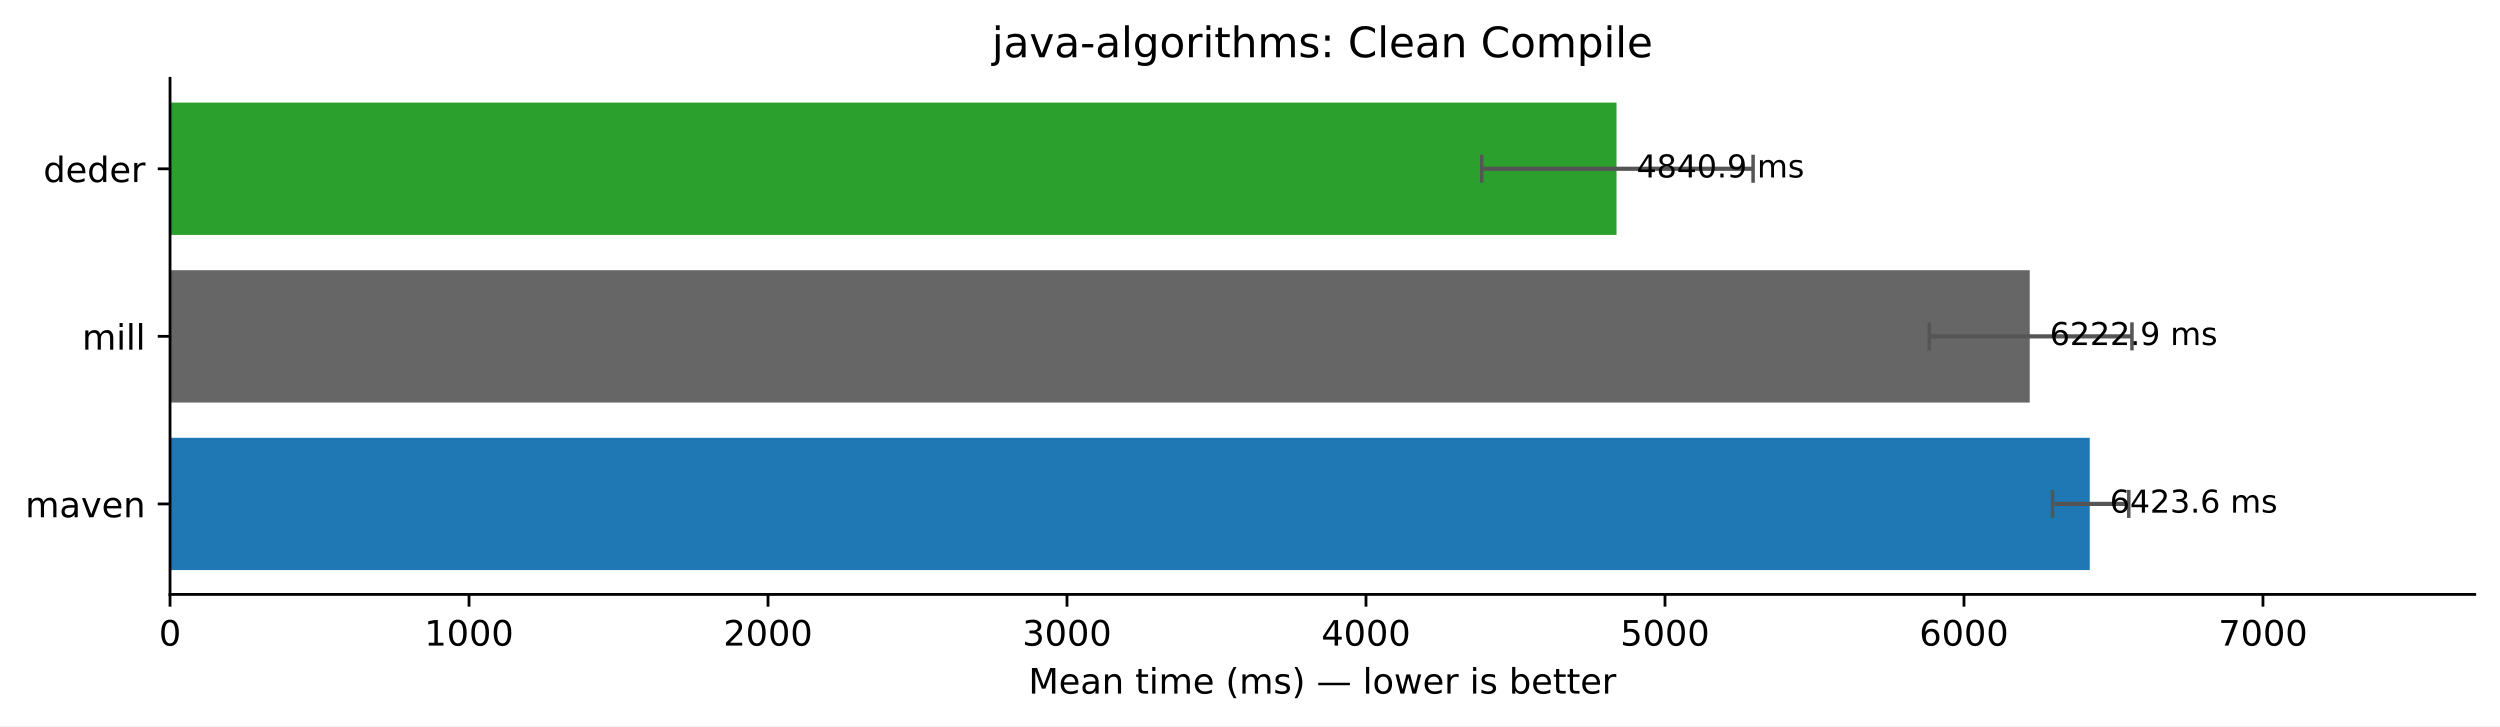
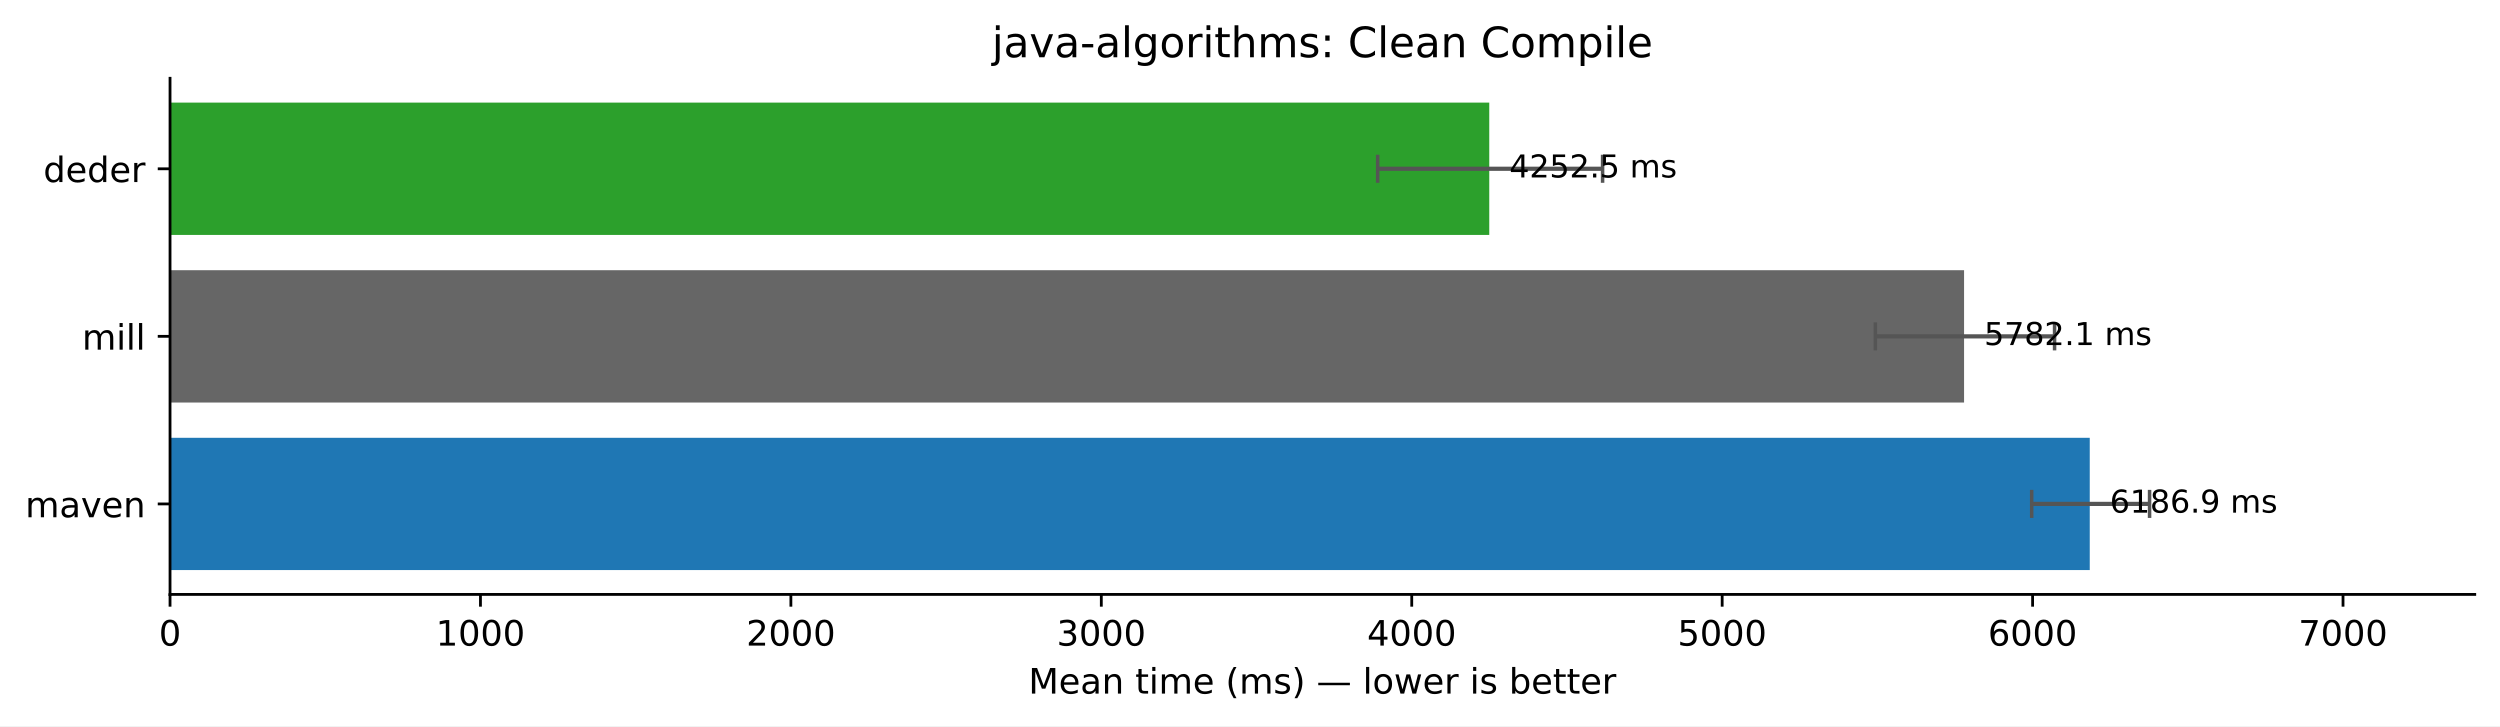
<svg xmlns="http://www.w3.org/2000/svg" xmlns:xlink="http://www.w3.org/1999/xlink" width="712.788pt" height="207.034pt" viewBox="0 0 712.788 207.034" version="1.1">
  <defs>
    <style type="text/css">*{stroke-linejoin: round; stroke-linecap: butt}</style>
  </defs>
  <g id="figure_1">
    <g id="patch_1">
      <path d="M 0 207.034  L 712.788 207.034  L 712.788 0  L 0 0  z " style="fill: #ffffff" />
    </g>
    <g id="axes_1">
      <g id="patch_2">
        <path d="M 48.478 169.478  L 705.588 169.478  L 705.588 22.318  L 48.478 22.318  z " style="fill: #ffffff" />
      </g>
      <g id="patch_3">
-         <path d="M 48.478 162.789  L 596.07 162.789  L 596.07 124.566  L 48.478 124.566  z " clip-path="url(#p8f37610f8b)" style="fill: #1f77b4; stroke: #ffffff; stroke-width: 0.5; stroke-linejoin: miter" />
+         <path d="M 48.478 162.789  L 596.07 162.789  L 596.07 124.566  L 48.478 124.566  z " clip-path="url(#pb66fc74c40)" style="fill: #1f77b4; stroke: #ffffff; stroke-width: 0.5; stroke-linejoin: miter" />
      </g>
      <g id="patch_4">
-         <path d="M 48.478 115.01  L 578.96 115.01  L 578.96 76.786  L 48.478 76.786  z " clip-path="url(#p8f37610f8b)" style="fill: #666666; stroke: #ffffff; stroke-width: 0.5; stroke-linejoin: miter" />
+         <path d="M 48.478 115.01  L 560.236 115.01  L 560.236 76.786  L 48.478 76.786  z " clip-path="url(#pb66fc74c40)" style="fill: #666666; stroke: #ffffff; stroke-width: 0.5; stroke-linejoin: miter" />
      </g>
      <g id="patch_5">
-         <path d="M 48.478 67.231  L 461.148 67.231  L 461.148 29.007  L 48.478 29.007  z " clip-path="url(#p8f37610f8b)" style="fill: #2ca02c; stroke: #ffffff; stroke-width: 0.5; stroke-linejoin: miter" />
+         <path d="M 48.478 67.231  L 424.86 67.231  L 424.86 29.007  L 48.478 29.007  z " clip-path="url(#pb66fc74c40)" style="fill: #2ca02c; stroke: #ffffff; stroke-width: 0.5; stroke-linejoin: miter" />
      </g>
      <g id="matplotlib.axis_1">
        <g id="xtick_1">
          <g id="line2d_1">
            <defs>
-               <path id="m84ac12d873" d="M 0 0  L 0 3.5  " style="stroke: #000000; stroke-width: 0.8" />
+               <path id="mabfe5a53e8" d="M 0 0  L 0 3.5  " style="stroke: #000000; stroke-width: 0.8" />
            </defs>
            <g>
-               <use xlink:href="#m84ac12d873" x="48.478" y="169.478" style="stroke: #000000; stroke-width: 0.8" />
+               <use xlink:href="#mabfe5a53e8" x="48.478" y="169.478" style="stroke: #000000; stroke-width: 0.8" />
            </g>
          </g>
          <g id="text_1">
            <g transform="translate(45.29688 184.0766) scale(0.1 -0.1)">
              <defs>
                <path id="DejaVuSans-30" d="M 2034 4250  Q 1547 4250 1301 3770  Q 1056 3291 1056 2328  Q 1056 1369 1301 889  Q 1547 409 2034 409  Q 2525 409 2770 889  Q 3016 1369 3016 2328  Q 3016 3291 2770 3770  Q 2525 4250 2034 4250  z M 2034 4750  Q 2819 4750 3233 4129  Q 3647 3509 3647 2328  Q 3647 1150 3233 529  Q 2819 -91 2034 -91  Q 1250 -91 836 529  Q 422 1150 422 2328  Q 422 3509 836 4129  Q 1250 4750 2034 4750  z " transform="scale(0.015625)" />
              </defs>
              <use xlink:href="#DejaVuSans-30" />
            </g>
          </g>
        </g>
        <g id="xtick_2">
          <g id="line2d_2">
            <g>
-               <use xlink:href="#m84ac12d873" x="133.725" y="169.478" style="stroke: #000000; stroke-width: 0.8" />
+               <use xlink:href="#mabfe5a53e8" x="136.986" y="169.478" style="stroke: #000000; stroke-width: 0.8" />
            </g>
          </g>
          <g id="text_2">
-             <g transform="translate(120.9999 184.0766) scale(0.1 -0.1)">
+             <g transform="translate(124.2607 184.0766) scale(0.1 -0.1)">
              <defs>
                <path id="DejaVuSans-31" d="M 794 531  L 1825 531  L 1825 4091  L 703 3866  L 703 4441  L 1819 4666  L 2450 4666  L 2450 531  L 3481 531  L 3481 0  L 794 0  L 794 531  z " transform="scale(0.015625)" />
              </defs>
              <use xlink:href="#DejaVuSans-31" />
              <use xlink:href="#DejaVuSans-30" transform="translate(63.62305 0)" />
              <use xlink:href="#DejaVuSans-30" transform="translate(127.2461 0)" />
              <use xlink:href="#DejaVuSans-30" transform="translate(190.8691 0)" />
            </g>
          </g>
        </g>
        <g id="xtick_3">
          <g id="line2d_3">
            <g>
-               <use xlink:href="#m84ac12d873" x="218.972" y="169.478" style="stroke: #000000; stroke-width: 0.8" />
+               <use xlink:href="#mabfe5a53e8" x="225.493" y="169.478" style="stroke: #000000; stroke-width: 0.8" />
            </g>
          </g>
          <g id="text_3">
-             <g transform="translate(206.2466 184.0766) scale(0.1 -0.1)">
+             <g transform="translate(212.7683 184.0766) scale(0.1 -0.1)">
              <defs>
                <path id="DejaVuSans-32" d="M 1228 531  L 3431 531  L 3431 0  L 469 0  L 469 531  Q 828 903 1448 1529  Q 2069 2156 2228 2338  Q 2531 2678 2651 2914  Q 2772 3150 2772 3378  Q 2772 3750 2511 3984  Q 2250 4219 1831 4219  Q 1534 4219 1204 4116  Q 875 4013 500 3803  L 500 4441  Q 881 4594 1212 4672  Q 1544 4750 1819 4750  Q 2544 4750 2975 4387  Q 3406 4025 3406 3419  Q 3406 3131 3298 2873  Q 3191 2616 2906 2266  Q 2828 2175 2409 1742  Q 1991 1309 1228 531  z " transform="scale(0.015625)" />
              </defs>
              <use xlink:href="#DejaVuSans-32" />
              <use xlink:href="#DejaVuSans-30" transform="translate(63.62305 0)" />
              <use xlink:href="#DejaVuSans-30" transform="translate(127.2461 0)" />
              <use xlink:href="#DejaVuSans-30" transform="translate(190.8691 0)" />
            </g>
          </g>
        </g>
        <g id="xtick_4">
          <g id="line2d_4">
            <g>
-               <use xlink:href="#m84ac12d873" x="304.218" y="169.478" style="stroke: #000000; stroke-width: 0.8" />
+               <use xlink:href="#mabfe5a53e8" x="314.001" y="169.478" style="stroke: #000000; stroke-width: 0.8" />
            </g>
          </g>
          <g id="text_4">
-             <g transform="translate(291.4933 184.0766) scale(0.1 -0.1)">
+             <g transform="translate(301.2759 184.0766) scale(0.1 -0.1)">
              <defs>
                <path id="DejaVuSans-33" d="M 2597 2516  Q 3050 2419 3304 2112  Q 3559 1806 3559 1356  Q 3559 666 3084 287  Q 2609 -91 1734 -91  Q 1441 -91 1130 -33  Q 819 25 488 141  L 488 750  Q 750 597 1062 519  Q 1375 441 1716 441  Q 2309 441 2620 675  Q 2931 909 2931 1356  Q 2931 1769 2642 2001  Q 2353 2234 1838 2234  L 1294 2234  L 1294 2753  L 1863 2753  Q 2328 2753 2575 2939  Q 2822 3125 2822 3475  Q 2822 3834 2567 4026  Q 2313 4219 1838 4219  Q 1578 4219 1281 4162  Q 984 4106 628 3988  L 628 4550  Q 988 4650 1302 4700  Q 1616 4750 1894 4750  Q 2613 4750 3031 4423  Q 3450 4097 3450 3541  Q 3450 3153 3228 2886  Q 3006 2619 2597 2516  z " transform="scale(0.015625)" />
              </defs>
              <use xlink:href="#DejaVuSans-33" />
              <use xlink:href="#DejaVuSans-30" transform="translate(63.62305 0)" />
              <use xlink:href="#DejaVuSans-30" transform="translate(127.2461 0)" />
              <use xlink:href="#DejaVuSans-30" transform="translate(190.8691 0)" />
            </g>
          </g>
        </g>
        <g id="xtick_5">
          <g id="line2d_5">
            <g>
-               <use xlink:href="#m84ac12d873" x="389.465" y="169.478" style="stroke: #000000; stroke-width: 0.8" />
+               <use xlink:href="#mabfe5a53e8" x="402.509" y="169.478" style="stroke: #000000; stroke-width: 0.8" />
            </g>
          </g>
          <g id="text_5">
-             <g transform="translate(376.74 184.0766) scale(0.1 -0.1)">
+             <g transform="translate(389.7835 184.0766) scale(0.1 -0.1)">
              <defs>
                <path id="DejaVuSans-34" d="M 2419 4116  L 825 1625  L 2419 1625  L 2419 4116  z M 2253 4666  L 3047 4666  L 3047 1625  L 3713 1625  L 3713 1100  L 3047 1100  L 3047 0  L 2419 0  L 2419 1100  L 313 1100  L 313 1709  L 2253 4666  z " transform="scale(0.015625)" />
              </defs>
              <use xlink:href="#DejaVuSans-34" />
              <use xlink:href="#DejaVuSans-30" transform="translate(63.62305 0)" />
              <use xlink:href="#DejaVuSans-30" transform="translate(127.2461 0)" />
              <use xlink:href="#DejaVuSans-30" transform="translate(190.8691 0)" />
            </g>
          </g>
        </g>
        <g id="xtick_6">
          <g id="line2d_6">
            <g>
-               <use xlink:href="#m84ac12d873" x="474.712" y="169.478" style="stroke: #000000; stroke-width: 0.8" />
+               <use xlink:href="#mabfe5a53e8" x="491.016" y="169.478" style="stroke: #000000; stroke-width: 0.8" />
            </g>
          </g>
          <g id="text_6">
-             <g transform="translate(461.9868 184.0766) scale(0.1 -0.1)">
+             <g transform="translate(478.2911 184.0766) scale(0.1 -0.1)">
              <defs>
                <path id="DejaVuSans-35" d="M 691 4666  L 3169 4666  L 3169 4134  L 1269 4134  L 1269 2991  Q 1406 3038 1543 3061  Q 1681 3084 1819 3084  Q 2600 3084 3056 2656  Q 3513 2228 3513 1497  Q 3513 744 3044 326  Q 2575 -91 1722 -91  Q 1428 -91 1123 -41  Q 819 9 494 109  L 494 744  Q 775 591 1075 516  Q 1375 441 1709 441  Q 2250 441 2565 725  Q 2881 1009 2881 1497  Q 2881 1984 2565 2268  Q 2250 2553 1709 2553  Q 1456 2553 1204 2497  Q 953 2441 691 2322  L 691 4666  z " transform="scale(0.015625)" />
              </defs>
              <use xlink:href="#DejaVuSans-35" />
              <use xlink:href="#DejaVuSans-30" transform="translate(63.62305 0)" />
              <use xlink:href="#DejaVuSans-30" transform="translate(127.2461 0)" />
              <use xlink:href="#DejaVuSans-30" transform="translate(190.8691 0)" />
            </g>
          </g>
        </g>
        <g id="xtick_7">
          <g id="line2d_7">
            <g>
-               <use xlink:href="#m84ac12d873" x="559.958" y="169.478" style="stroke: #000000; stroke-width: 0.8" />
+               <use xlink:href="#mabfe5a53e8" x="579.524" y="169.478" style="stroke: #000000; stroke-width: 0.8" />
            </g>
          </g>
          <g id="text_7">
-             <g transform="translate(547.2335 184.0766) scale(0.1 -0.1)">
+             <g transform="translate(566.7987 184.0766) scale(0.1 -0.1)">
              <defs>
                <path id="DejaVuSans-36" d="M 2113 2584  Q 1688 2584 1439 2293  Q 1191 2003 1191 1497  Q 1191 994 1439 701  Q 1688 409 2113 409  Q 2538 409 2786 701  Q 3034 994 3034 1497  Q 3034 2003 2786 2293  Q 2538 2584 2113 2584  z M 3366 4563  L 3366 3988  Q 3128 4100 2886 4159  Q 2644 4219 2406 4219  Q 1781 4219 1451 3797  Q 1122 3375 1075 2522  Q 1259 2794 1537 2939  Q 1816 3084 2150 3084  Q 2853 3084 3261 2657  Q 3669 2231 3669 1497  Q 3669 778 3244 343  Q 2819 -91 2113 -91  Q 1303 -91 875 529  Q 447 1150 447 2328  Q 447 3434 972 4092  Q 1497 4750 2381 4750  Q 2619 4750 2861 4703  Q 3103 4656 3366 4563  z " transform="scale(0.015625)" />
              </defs>
              <use xlink:href="#DejaVuSans-36" />
              <use xlink:href="#DejaVuSans-30" transform="translate(63.62305 0)" />
              <use xlink:href="#DejaVuSans-30" transform="translate(127.2461 0)" />
              <use xlink:href="#DejaVuSans-30" transform="translate(190.8691 0)" />
            </g>
          </g>
        </g>
        <g id="xtick_8">
          <g id="line2d_8">
            <g>
-               <use xlink:href="#m84ac12d873" x="645.205" y="169.478" style="stroke: #000000; stroke-width: 0.8" />
+               <use xlink:href="#mabfe5a53e8" x="668.031" y="169.478" style="stroke: #000000; stroke-width: 0.8" />
            </g>
          </g>
          <g id="text_8">
-             <g transform="translate(632.4802 184.0766) scale(0.1 -0.1)">
+             <g transform="translate(655.3063 184.0766) scale(0.1 -0.1)">
              <defs>
                <path id="DejaVuSans-37" d="M 525 4666  L 3525 4666  L 3525 4397  L 1831 0  L 1172 0  L 2766 4134  L 525 4134  L 525 4666  z " transform="scale(0.015625)" />
              </defs>
              <use xlink:href="#DejaVuSans-37" />
              <use xlink:href="#DejaVuSans-30" transform="translate(63.62305 0)" />
              <use xlink:href="#DejaVuSans-30" transform="translate(127.2461 0)" />
              <use xlink:href="#DejaVuSans-30" transform="translate(190.8691 0)" />
            </g>
          </g>
        </g>
        <g id="text_9">
          <g transform="translate(293.2362 197.7547) scale(0.1 -0.1)">
            <defs>
              <path id="DejaVuSans-4d" d="M 628 4666  L 1569 4666  L 2759 1491  L 3956 4666  L 4897 4666  L 4897 0  L 4281 0  L 4281 4097  L 3078 897  L 2444 897  L 1241 4097  L 1241 0  L 628 0  L 628 4666  z " transform="scale(0.015625)" />
              <path id="DejaVuSans-65" d="M 3597 1894  L 3597 1613  L 953 1613  Q 991 1019 1311 708  Q 1631 397 2203 397  Q 2534 397 2845 478  Q 3156 559 3463 722  L 3463 178  Q 3153 47 2828 -22  Q 2503 -91 2169 -91  Q 1331 -91 842 396  Q 353 884 353 1716  Q 353 2575 817 3079  Q 1281 3584 2069 3584  Q 2775 3584 3186 3129  Q 3597 2675 3597 1894  z M 3022 2063  Q 3016 2534 2758 2815  Q 2500 3097 2075 3097  Q 1594 3097 1305 2825  Q 1016 2553 972 2059  L 3022 2063  z " transform="scale(0.015625)" />
              <path id="DejaVuSans-61" d="M 2194 1759  Q 1497 1759 1228 1600  Q 959 1441 959 1056  Q 959 750 1161 570  Q 1363 391 1709 391  Q 2188 391 2477 730  Q 2766 1069 2766 1631  L 2766 1759  L 2194 1759  z M 3341 1997  L 3341 0  L 2766 0  L 2766 531  Q 2569 213 2275 61  Q 1981 -91 1556 -91  Q 1019 -91 701 211  Q 384 513 384 1019  Q 384 1609 779 1909  Q 1175 2209 1959 2209  L 2766 2209  L 2766 2266  Q 2766 2663 2505 2880  Q 2244 3097 1772 3097  Q 1472 3097 1187 3025  Q 903 2953 641 2809  L 641 3341  Q 956 3463 1253 3523  Q 1550 3584 1831 3584  Q 2591 3584 2966 3190  Q 3341 2797 3341 1997  z " transform="scale(0.015625)" />
              <path id="DejaVuSans-6e" d="M 3513 2113  L 3513 0  L 2938 0  L 2938 2094  Q 2938 2591 2744 2837  Q 2550 3084 2163 3084  Q 1697 3084 1428 2787  Q 1159 2491 1159 1978  L 1159 0  L 581 0  L 581 3500  L 1159 3500  L 1159 2956  Q 1366 3272 1645 3428  Q 1925 3584 2291 3584  Q 2894 3584 3203 3211  Q 3513 2838 3513 2113  z " transform="scale(0.015625)" />
              <path id="DejaVuSans-20" transform="scale(0.015625)" />
              <path id="DejaVuSans-74" d="M 1172 4494  L 1172 3500  L 2356 3500  L 2356 3053  L 1172 3053  L 1172 1153  Q 1172 725 1289 603  Q 1406 481 1766 481  L 2356 481  L 2356 0  L 1766 0  Q 1100 0 847 248  Q 594 497 594 1153  L 594 3053  L 172 3053  L 172 3500  L 594 3500  L 594 4494  L 1172 4494  z " transform="scale(0.015625)" />
              <path id="DejaVuSans-69" d="M 603 3500  L 1178 3500  L 1178 0  L 603 0  L 603 3500  z M 603 4863  L 1178 4863  L 1178 4134  L 603 4134  L 603 4863  z " transform="scale(0.015625)" />
              <path id="DejaVuSans-6d" d="M 3328 2828  Q 3544 3216 3844 3400  Q 4144 3584 4550 3584  Q 5097 3584 5394 3201  Q 5691 2819 5691 2113  L 5691 0  L 5113 0  L 5113 2094  Q 5113 2597 4934 2840  Q 4756 3084 4391 3084  Q 3944 3084 3684 2787  Q 3425 2491 3425 1978  L 3425 0  L 2847 0  L 2847 2094  Q 2847 2600 2669 2842  Q 2491 3084 2119 3084  Q 1678 3084 1418 2786  Q 1159 2488 1159 1978  L 1159 0  L 581 0  L 581 3500  L 1159 3500  L 1159 2956  Q 1356 3278 1631 3431  Q 1906 3584 2284 3584  Q 2666 3584 2933 3390  Q 3200 3197 3328 2828  z " transform="scale(0.015625)" />
              <path id="DejaVuSans-28" d="M 1984 4856  Q 1566 4138 1362 3434  Q 1159 2731 1159 2009  Q 1159 1288 1364 580  Q 1569 -128 1984 -844  L 1484 -844  Q 1016 -109 783 600  Q 550 1309 550 2009  Q 550 2706 781 3412  Q 1013 4119 1484 4856  L 1984 4856  z " transform="scale(0.015625)" />
              <path id="DejaVuSans-73" d="M 2834 3397  L 2834 2853  Q 2591 2978 2328 3040  Q 2066 3103 1784 3103  Q 1356 3103 1142 2972  Q 928 2841 928 2578  Q 928 2378 1081 2264  Q 1234 2150 1697 2047  L 1894 2003  Q 2506 1872 2764 1633  Q 3022 1394 3022 966  Q 3022 478 2636 193  Q 2250 -91 1575 -91  Q 1294 -91 989 -36  Q 684 19 347 128  L 347 722  Q 666 556 975 473  Q 1284 391 1588 391  Q 1994 391 2212 530  Q 2431 669 2431 922  Q 2431 1156 2273 1281  Q 2116 1406 1581 1522  L 1381 1569  Q 847 1681 609 1914  Q 372 2147 372 2553  Q 372 3047 722 3315  Q 1072 3584 1716 3584  Q 2034 3584 2315 3537  Q 2597 3491 2834 3397  z " transform="scale(0.015625)" />
              <path id="DejaVuSans-29" d="M 513 4856  L 1013 4856  Q 1481 4119 1714 3412  Q 1947 2706 1947 2009  Q 1947 1309 1714 600  Q 1481 -109 1013 -844  L 513 -844  Q 928 -128 1133 580  Q 1338 1288 1338 2009  Q 1338 2731 1133 3434  Q 928 4138 513 4856  z " transform="scale(0.015625)" />
              <path id="DejaVuSans-2014" d="M 313 1978  L 6088 1978  L 6088 1528  L 313 1528  L 313 1978  z " transform="scale(0.015625)" />
              <path id="DejaVuSans-6c" d="M 603 4863  L 1178 4863  L 1178 0  L 603 0  L 603 4863  z " transform="scale(0.015625)" />
              <path id="DejaVuSans-6f" d="M 1959 3097  Q 1497 3097 1228 2736  Q 959 2375 959 1747  Q 959 1119 1226 758  Q 1494 397 1959 397  Q 2419 397 2687 759  Q 2956 1122 2956 1747  Q 2956 2369 2687 2733  Q 2419 3097 1959 3097  z M 1959 3584  Q 2709 3584 3137 3096  Q 3566 2609 3566 1747  Q 3566 888 3137 398  Q 2709 -91 1959 -91  Q 1206 -91 779 398  Q 353 888 353 1747  Q 353 2609 779 3096  Q 1206 3584 1959 3584  z " transform="scale(0.015625)" />
              <path id="DejaVuSans-77" d="M 269 3500  L 844 3500  L 1563 769  L 2278 3500  L 2956 3500  L 3675 769  L 4391 3500  L 4966 3500  L 4050 0  L 3372 0  L 2619 2869  L 1863 0  L 1184 0  L 269 3500  z " transform="scale(0.015625)" />
              <path id="DejaVuSans-72" d="M 2631 2963  Q 2534 3019 2420 3045  Q 2306 3072 2169 3072  Q 1681 3072 1420 2755  Q 1159 2438 1159 1844  L 1159 0  L 581 0  L 581 3500  L 1159 3500  L 1159 2956  Q 1341 3275 1631 3429  Q 1922 3584 2338 3584  Q 2397 3584 2469 3576  Q 2541 3569 2628 3553  L 2631 2963  z " transform="scale(0.015625)" />
              <path id="DejaVuSans-62" d="M 3116 1747  Q 3116 2381 2855 2742  Q 2594 3103 2138 3103  Q 1681 3103 1420 2742  Q 1159 2381 1159 1747  Q 1159 1113 1420 752  Q 1681 391 2138 391  Q 2594 391 2855 752  Q 3116 1113 3116 1747  z M 1159 2969  Q 1341 3281 1617 3432  Q 1894 3584 2278 3584  Q 2916 3584 3314 3078  Q 3713 2572 3713 1747  Q 3713 922 3314 415  Q 2916 -91 2278 -91  Q 1894 -91 1617 61  Q 1341 213 1159 525  L 1159 0  L 581 0  L 581 4863  L 1159 4863  L 1159 2969  z " transform="scale(0.015625)" />
            </defs>
            <use xlink:href="#DejaVuSans-4d" />
            <use xlink:href="#DejaVuSans-65" transform="translate(86.2793 0)" />
            <use xlink:href="#DejaVuSans-61" transform="translate(147.8027 0)" />
            <use xlink:href="#DejaVuSans-6e" transform="translate(209.082 0)" />
            <use xlink:href="#DejaVuSans-20" transform="translate(272.4609 0)" />
            <use xlink:href="#DejaVuSans-74" transform="translate(304.248 0)" />
            <use xlink:href="#DejaVuSans-69" transform="translate(343.457 0)" />
            <use xlink:href="#DejaVuSans-6d" transform="translate(371.2402 0)" />
            <use xlink:href="#DejaVuSans-65" transform="translate(468.6523 0)" />
            <use xlink:href="#DejaVuSans-20" transform="translate(530.1758 0)" />
            <use xlink:href="#DejaVuSans-28" transform="translate(561.9629 0)" />
            <use xlink:href="#DejaVuSans-6d" transform="translate(600.9766 0)" />
            <use xlink:href="#DejaVuSans-73" transform="translate(698.3887 0)" />
            <use xlink:href="#DejaVuSans-29" transform="translate(750.4883 0)" />
            <use xlink:href="#DejaVuSans-20" transform="translate(789.502 0)" />
            <use xlink:href="#DejaVuSans-2014" transform="translate(821.2891 0)" />
            <use xlink:href="#DejaVuSans-20" transform="translate(921.2891 0)" />
            <use xlink:href="#DejaVuSans-6c" transform="translate(953.0762 0)" />
            <use xlink:href="#DejaVuSans-6f" transform="translate(980.8594 0)" />
            <use xlink:href="#DejaVuSans-77" transform="translate(1042.041 0)" />
            <use xlink:href="#DejaVuSans-65" transform="translate(1123.828 0)" />
            <use xlink:href="#DejaVuSans-72" transform="translate(1185.352 0)" />
            <use xlink:href="#DejaVuSans-20" transform="translate(1226.465 0)" />
            <use xlink:href="#DejaVuSans-69" transform="translate(1258.252 0)" />
            <use xlink:href="#DejaVuSans-73" transform="translate(1286.035 0)" />
            <use xlink:href="#DejaVuSans-20" transform="translate(1338.135 0)" />
            <use xlink:href="#DejaVuSans-62" transform="translate(1369.922 0)" />
            <use xlink:href="#DejaVuSans-65" transform="translate(1433.398 0)" />
            <use xlink:href="#DejaVuSans-74" transform="translate(1494.922 0)" />
            <use xlink:href="#DejaVuSans-74" transform="translate(1534.131 0)" />
            <use xlink:href="#DejaVuSans-65" transform="translate(1573.34 0)" />
            <use xlink:href="#DejaVuSans-72" transform="translate(1634.863 0)" />
          </g>
        </g>
      </g>
      <g id="matplotlib.axis_2">
        <g id="ytick_1">
          <g id="line2d_9">
            <defs>
-               <path id="mea799db130" d="M 0 0  L -3.5 0  " style="stroke: #000000; stroke-width: 0.8" />
+               <path id="mc37842989f" d="M 0 0  L -3.5 0  " style="stroke: #000000; stroke-width: 0.8" />
            </defs>
            <g>
-               <use xlink:href="#mea799db130" x="48.478" y="143.677" style="stroke: #000000; stroke-width: 0.8" />
+               <use xlink:href="#mc37842989f" x="48.478" y="143.677" style="stroke: #000000; stroke-width: 0.8" />
            </g>
          </g>
          <g id="text_10">
            <g transform="translate(7.2 147.4766) scale(0.1 -0.1)">
              <defs>
                <path id="DejaVuSans-76" d="M 191 3500  L 800 3500  L 1894 563  L 2988 3500  L 3597 3500  L 2284 0  L 1503 0  L 191 3500  z " transform="scale(0.015625)" />
              </defs>
              <use xlink:href="#DejaVuSans-6d" />
              <use xlink:href="#DejaVuSans-61" transform="translate(97.41211 0)" />
              <use xlink:href="#DejaVuSans-76" transform="translate(158.6914 0)" />
              <use xlink:href="#DejaVuSans-65" transform="translate(217.8711 0)" />
              <use xlink:href="#DejaVuSans-6e" transform="translate(279.3945 0)" />
            </g>
          </g>
        </g>
        <g id="ytick_2">
          <g id="line2d_10">
            <g>
-               <use xlink:href="#mea799db130" x="48.478" y="95.898" style="stroke: #000000; stroke-width: 0.8" />
+               <use xlink:href="#mc37842989f" x="48.478" y="95.898" style="stroke: #000000; stroke-width: 0.8" />
            </g>
          </g>
          <g id="text_11">
            <g transform="translate(23.40312 99.69734) scale(0.1 -0.1)">
              <use xlink:href="#DejaVuSans-6d" />
              <use xlink:href="#DejaVuSans-69" transform="translate(97.41211 0)" />
              <use xlink:href="#DejaVuSans-6c" transform="translate(125.1953 0)" />
              <use xlink:href="#DejaVuSans-6c" transform="translate(152.9785 0)" />
            </g>
          </g>
        </g>
        <g id="ytick_3">
          <g id="line2d_11">
            <g>
-               <use xlink:href="#mea799db130" x="48.478" y="48.119" style="stroke: #000000; stroke-width: 0.8" />
+               <use xlink:href="#mc37842989f" x="48.478" y="48.119" style="stroke: #000000; stroke-width: 0.8" />
            </g>
          </g>
          <g id="text_12">
            <g transform="translate(12.36406 51.91812) scale(0.1 -0.1)">
              <defs>
                <path id="DejaVuSans-64" d="M 2906 2969  L 2906 4863  L 3481 4863  L 3481 0  L 2906 0  L 2906 525  Q 2725 213 2448 61  Q 2172 -91 1784 -91  Q 1150 -91 751 415  Q 353 922 353 1747  Q 353 2572 751 3078  Q 1150 3584 1784 3584  Q 2172 3584 2448 3432  Q 2725 3281 2906 2969  z M 947 1747  Q 947 1113 1208 752  Q 1469 391 1925 391  Q 2381 391 2643 752  Q 2906 1113 2906 1747  Q 2906 2381 2643 2742  Q 2381 3103 1925 3103  Q 1469 3103 1208 2742  Q 947 2381 947 1747  z " transform="scale(0.015625)" />
              </defs>
              <use xlink:href="#DejaVuSans-64" />
              <use xlink:href="#DejaVuSans-65" transform="translate(63.47656 0)" />
              <use xlink:href="#DejaVuSans-64" transform="translate(125 0)" />
              <use xlink:href="#DejaVuSans-65" transform="translate(188.4766 0)" />
              <use xlink:href="#DejaVuSans-72" transform="translate(250 0)" />
            </g>
          </g>
        </g>
      </g>
      <g id="LineCollection_1">
-         <path d="M 585.192 143.677  L 606.947 143.677  " clip-path="url(#p8f37610f8b)" style="fill: none; stroke: #555555; stroke-width: 1.2" />
-         <path d="M 550.068 95.898  L 607.852 95.898  " clip-path="url(#p8f37610f8b)" style="fill: none; stroke: #555555; stroke-width: 1.2" />
-         <path d="M 422.465 48.119  L 499.831 48.119  " clip-path="url(#p8f37610f8b)" style="fill: none; stroke: #555555; stroke-width: 1.2" />
+         <path d="M 579.266 143.677  L 612.874 143.677  " clip-path="url(#pb66fc74c40)" style="fill: none; stroke: #555555; stroke-width: 1.2" />
+         <path d="M 534.682 95.898  L 585.79 95.898  " clip-path="url(#pb66fc74c40)" style="fill: none; stroke: #555555; stroke-width: 1.2" />
+         <path d="M 392.797 48.119  L 456.924 48.119  " clip-path="url(#pb66fc74c40)" style="fill: none; stroke: #555555; stroke-width: 1.2" />
      </g>
      <g id="line2d_12">
        <defs>
-           <path id="m32a34e9753" d="M 0 4  L 0 -4  " style="stroke: #555555" />
+           <path id="mf775024260" d="M 0 4  L 0 -4  " style="stroke: #555555" />
        </defs>
-         <g clip-path="url(#p8f37610f8b)">
-           <use xlink:href="#m32a34e9753" x="585.192" y="143.677" style="fill: #1f77b4; stroke: #555555" />
-           <use xlink:href="#m32a34e9753" x="550.068" y="95.898" style="fill: #1f77b4; stroke: #555555" />
-           <use xlink:href="#m32a34e9753" x="422.465" y="48.119" style="fill: #1f77b4; stroke: #555555" />
+         <g clip-path="url(#pb66fc74c40)">
+           <use xlink:href="#mf775024260" x="579.266" y="143.677" style="fill: #1f77b4; stroke: #555555" />
+           <use xlink:href="#mf775024260" x="534.682" y="95.898" style="fill: #1f77b4; stroke: #555555" />
+           <use xlink:href="#mf775024260" x="392.797" y="48.119" style="fill: #1f77b4; stroke: #555555" />
        </g>
      </g>
      <g id="line2d_13">
-         <g clip-path="url(#p8f37610f8b)">
-           <use xlink:href="#m32a34e9753" x="606.947" y="143.677" style="fill: #1f77b4; stroke: #555555" />
-           <use xlink:href="#m32a34e9753" x="607.852" y="95.898" style="fill: #1f77b4; stroke: #555555" />
-           <use xlink:href="#m32a34e9753" x="499.831" y="48.119" style="fill: #1f77b4; stroke: #555555" />
+         <g clip-path="url(#pb66fc74c40)">
+           <use xlink:href="#mf775024260" x="612.874" y="143.677" style="fill: #1f77b4; stroke: #555555" />
+           <use xlink:href="#mf775024260" x="585.79" y="95.898" style="fill: #1f77b4; stroke: #555555" />
+           <use xlink:href="#mf775024260" x="456.924" y="48.119" style="fill: #1f77b4; stroke: #555555" />
        </g>
      </g>
      <g id="patch_6">
        <path d="M 48.478 169.478  L 48.478 22.318  " style="fill: none; stroke: #000000; stroke-width: 0.8; stroke-linejoin: miter; stroke-linecap: square" />
      </g>
      <g id="patch_7">
        <path d="M 48.478 169.478  L 705.588 169.478  " style="fill: none; stroke: #000000; stroke-width: 0.8; stroke-linejoin: miter; stroke-linecap: square" />
      </g>
      <g id="text_13">
        <g transform="translate(601.5457 146.1608) scale(0.09 -0.09)">
          <defs>
+             <path id="DejaVuSans-38" d="M 2034 2216  Q 1584 2216 1326 1975  Q 1069 1734 1069 1313  Q 1069 891 1326 650  Q 1584 409 2034 409  Q 2484 409 2743 651  Q 3003 894 3003 1313  Q 3003 1734 2745 1975  Q 2488 2216 2034 2216  z M 1403 2484  Q 997 2584 770 2862  Q 544 3141 544 3541  Q 544 4100 942 4425  Q 1341 4750 2034 4750  Q 2731 4750 3128 4425  Q 3525 4100 3525 3541  Q 3525 3141 3298 2862  Q 3072 2584 2669 2484  Q 3125 2378 3379 2068  Q 3634 1759 3634 1313  Q 3634 634 3220 271  Q 2806 -91 2034 -91  Q 1263 -91 848 271  Q 434 634 434 1313  Q 434 1759 690 2068  Q 947 2378 1403 2484  z M 1172 3481  Q 1172 3119 1398 2916  Q 1625 2713 2034 2713  Q 2441 2713 2670 2916  Q 2900 3119 2900 3481  Q 2900 3844 2670 4047  Q 2441 4250 2034 4250  Q 1625 4250 1398 4047  Q 1172 3844 1172 3481  z " transform="scale(0.015625)" />
            <path id="DejaVuSans-2e" d="M 684 794  L 1344 794  L 1344 0  L 684 0  L 684 794  z " transform="scale(0.015625)" />
-           </defs>
-           <use xlink:href="#DejaVuSans-36" />
-           <use xlink:href="#DejaVuSans-34" transform="translate(63.62305 0)" />
-           <use xlink:href="#DejaVuSans-32" transform="translate(127.2461 0)" />
-           <use xlink:href="#DejaVuSans-33" transform="translate(190.8691 0)" />
-           <use xlink:href="#DejaVuSans-2e" transform="translate(254.4922 0)" />
-           <use xlink:href="#DejaVuSans-36" transform="translate(286.2793 0)" />
-           <use xlink:href="#DejaVuSans-20" transform="translate(349.9023 0)" />
-           <use xlink:href="#DejaVuSans-6d" transform="translate(381.6895 0)" />
-           <use xlink:href="#DejaVuSans-73" transform="translate(479.1016 0)" />
-         </g>
-       </g>
-       <g id="text_14">
-         <g transform="translate(584.4361 98.38156) scale(0.09 -0.09)">
-           <defs>
            <path id="DejaVuSans-39" d="M 703 97  L 703 672  Q 941 559 1184 500  Q 1428 441 1663 441  Q 2288 441 2617 861  Q 2947 1281 2994 2138  Q 2813 1869 2534 1725  Q 2256 1581 1919 1581  Q 1219 1581 811 2004  Q 403 2428 403 3163  Q 403 3881 828 4315  Q 1253 4750 1959 4750  Q 2769 4750 3195 4129  Q 3622 3509 3622 2328  Q 3622 1225 3098 567  Q 2575 -91 1691 -91  Q 1453 -91 1209 -44  Q 966 3 703 97  z M 1959 2075  Q 2384 2075 2632 2365  Q 2881 2656 2881 3163  Q 2881 3666 2632 3958  Q 2384 4250 1959 4250  Q 1534 4250 1286 3958  Q 1038 3666 1038 3163  Q 1038 2656 1286 2365  Q 1534 2075 1959 2075  z " transform="scale(0.015625)" />
          </defs>
          <use xlink:href="#DejaVuSans-36" />
-           <use xlink:href="#DejaVuSans-32" transform="translate(63.62305 0)" />
-           <use xlink:href="#DejaVuSans-32" transform="translate(127.2461 0)" />
-           <use xlink:href="#DejaVuSans-32" transform="translate(190.8691 0)" />
+           <use xlink:href="#DejaVuSans-31" transform="translate(63.62305 0)" />
+           <use xlink:href="#DejaVuSans-38" transform="translate(127.2461 0)" />
+           <use xlink:href="#DejaVuSans-36" transform="translate(190.8691 0)" />
          <use xlink:href="#DejaVuSans-2e" transform="translate(254.4922 0)" />
          <use xlink:href="#DejaVuSans-39" transform="translate(286.2793 0)" />
          <use xlink:href="#DejaVuSans-20" transform="translate(349.9023 0)" />
          <use xlink:href="#DejaVuSans-6d" transform="translate(381.6895 0)" />
          <use xlink:href="#DejaVuSans-73" transform="translate(479.1016 0)" />
        </g>
      </g>
+       <g id="text_14">
+         <g transform="translate(565.7122 98.38156) scale(0.09 -0.09)">
+           <use xlink:href="#DejaVuSans-35" />
+           <use xlink:href="#DejaVuSans-37" transform="translate(63.62305 0)" />
+           <use xlink:href="#DejaVuSans-38" transform="translate(127.2461 0)" />
+           <use xlink:href="#DejaVuSans-32" transform="translate(190.8691 0)" />
+           <use xlink:href="#DejaVuSans-2e" transform="translate(254.4922 0)" />
+           <use xlink:href="#DejaVuSans-31" transform="translate(286.2793 0)" />
+           <use xlink:href="#DejaVuSans-20" transform="translate(349.9023 0)" />
+           <use xlink:href="#DejaVuSans-6d" transform="translate(381.6895 0)" />
+           <use xlink:href="#DejaVuSans-73" transform="translate(479.1016 0)" />
+         </g>
+       </g>
      <g id="text_15">
-         <g transform="translate(466.6236 50.60234) scale(0.09 -0.09)">
-           <defs>
-             <path id="DejaVuSans-38" d="M 2034 2216  Q 1584 2216 1326 1975  Q 1069 1734 1069 1313  Q 1069 891 1326 650  Q 1584 409 2034 409  Q 2484 409 2743 651  Q 3003 894 3003 1313  Q 3003 1734 2745 1975  Q 2488 2216 2034 2216  z M 1403 2484  Q 997 2584 770 2862  Q 544 3141 544 3541  Q 544 4100 942 4425  Q 1341 4750 2034 4750  Q 2731 4750 3128 4425  Q 3525 4100 3525 3541  Q 3525 3141 3298 2862  Q 3072 2584 2669 2484  Q 3125 2378 3379 2068  Q 3634 1759 3634 1313  Q 3634 634 3220 271  Q 2806 -91 2034 -91  Q 1263 -91 848 271  Q 434 634 434 1313  Q 434 1759 690 2068  Q 947 2378 1403 2484  z M 1172 3481  Q 1172 3119 1398 2916  Q 1625 2713 2034 2713  Q 2441 2713 2670 2916  Q 2900 3119 2900 3481  Q 2900 3844 2670 4047  Q 2441 4250 2034 4250  Q 1625 4250 1398 4047  Q 1172 3844 1172 3481  z " transform="scale(0.015625)" />
-           </defs>
+         <g transform="translate(430.3362 50.60234) scale(0.09 -0.09)">
          <use xlink:href="#DejaVuSans-34" />
-           <use xlink:href="#DejaVuSans-38" transform="translate(63.62305 0)" />
-           <use xlink:href="#DejaVuSans-34" transform="translate(127.2461 0)" />
-           <use xlink:href="#DejaVuSans-30" transform="translate(190.8691 0)" />
+           <use xlink:href="#DejaVuSans-32" transform="translate(63.62305 0)" />
+           <use xlink:href="#DejaVuSans-35" transform="translate(127.2461 0)" />
+           <use xlink:href="#DejaVuSans-32" transform="translate(190.8691 0)" />
          <use xlink:href="#DejaVuSans-2e" transform="translate(254.4922 0)" />
-           <use xlink:href="#DejaVuSans-39" transform="translate(286.2793 0)" />
+           <use xlink:href="#DejaVuSans-35" transform="translate(286.2793 0)" />
          <use xlink:href="#DejaVuSans-20" transform="translate(349.9023 0)" />
          <use xlink:href="#DejaVuSans-6d" transform="translate(381.6895 0)" />
          <use xlink:href="#DejaVuSans-73" transform="translate(479.1016 0)" />
        </g>
      </g>
      <g id="text_16">
        <g transform="translate(282.8116 16.31812) scale(0.12 -0.12)">
          <defs>
            <path id="DejaVuSans-6a" d="M 603 3500  L 1178 3500  L 1178 -63  Q 1178 -731 923 -1031  Q 669 -1331 103 -1331  L -116 -1331  L -116 -844  L 38 -844  Q 366 -844 484 -692  Q 603 -541 603 -63  L 603 3500  z M 603 4863  L 1178 4863  L 1178 4134  L 603 4134  L 603 4863  z " transform="scale(0.015625)" />
            <path id="DejaVuSans-2d" d="M 313 2009  L 1997 2009  L 1997 1497  L 313 1497  L 313 2009  z " transform="scale(0.015625)" />
            <path id="DejaVuSans-67" d="M 2906 1791  Q 2906 2416 2648 2759  Q 2391 3103 1925 3103  Q 1463 3103 1205 2759  Q 947 2416 947 1791  Q 947 1169 1205 825  Q 1463 481 1925 481  Q 2391 481 2648 825  Q 2906 1169 2906 1791  z M 3481 434  Q 3481 -459 3084 -895  Q 2688 -1331 1869 -1331  Q 1566 -1331 1297 -1286  Q 1028 -1241 775 -1147  L 775 -588  Q 1028 -725 1275 -790  Q 1522 -856 1778 -856  Q 2344 -856 2625 -561  Q 2906 -266 2906 331  L 2906 616  Q 2728 306 2450 153  Q 2172 0 1784 0  Q 1141 0 747 490  Q 353 981 353 1791  Q 353 2603 747 3093  Q 1141 3584 1784 3584  Q 2172 3584 2450 3431  Q 2728 3278 2906 2969  L 2906 3500  L 3481 3500  L 3481 434  z " transform="scale(0.015625)" />
            <path id="DejaVuSans-68" d="M 3513 2113  L 3513 0  L 2938 0  L 2938 2094  Q 2938 2591 2744 2837  Q 2550 3084 2163 3084  Q 1697 3084 1428 2787  Q 1159 2491 1159 1978  L 1159 0  L 581 0  L 581 4863  L 1159 4863  L 1159 2956  Q 1366 3272 1645 3428  Q 1925 3584 2291 3584  Q 2894 3584 3203 3211  Q 3513 2838 3513 2113  z " transform="scale(0.015625)" />
            <path id="DejaVuSans-3a" d="M 750 794  L 1409 794  L 1409 0  L 750 0  L 750 794  z M 750 3309  L 1409 3309  L 1409 2516  L 750 2516  L 750 3309  z " transform="scale(0.015625)" />
            <path id="DejaVuSans-43" d="M 4122 4306  L 4122 3641  Q 3803 3938 3442 4084  Q 3081 4231 2675 4231  Q 1875 4231 1450 3742  Q 1025 3253 1025 2328  Q 1025 1406 1450 917  Q 1875 428 2675 428  Q 3081 428 3442 575  Q 3803 722 4122 1019  L 4122 359  Q 3791 134 3420 21  Q 3050 -91 2638 -91  Q 1578 -91 968 557  Q 359 1206 359 2328  Q 359 3453 968 4101  Q 1578 4750 2638 4750  Q 3056 4750 3426 4639  Q 3797 4528 4122 4306  z " transform="scale(0.015625)" />
            <path id="DejaVuSans-70" d="M 1159 525  L 1159 -1331  L 581 -1331  L 581 3500  L 1159 3500  L 1159 2969  Q 1341 3281 1617 3432  Q 1894 3584 2278 3584  Q 2916 3584 3314 3078  Q 3713 2572 3713 1747  Q 3713 922 3314 415  Q 2916 -91 2278 -91  Q 1894 -91 1617 61  Q 1341 213 1159 525  z M 3116 1747  Q 3116 2381 2855 2742  Q 2594 3103 2138 3103  Q 1681 3103 1420 2742  Q 1159 2381 1159 1747  Q 1159 1113 1420 752  Q 1681 391 2138 391  Q 2594 391 2855 752  Q 3116 1113 3116 1747  z " transform="scale(0.015625)" />
          </defs>
          <use xlink:href="#DejaVuSans-6a" />
          <use xlink:href="#DejaVuSans-61" transform="translate(27.7832 0)" />
          <use xlink:href="#DejaVuSans-76" transform="translate(89.0625 0)" />
          <use xlink:href="#DejaVuSans-61" transform="translate(148.2422 0)" />
          <use xlink:href="#DejaVuSans-2d" transform="translate(209.5215 0)" />
          <use xlink:href="#DejaVuSans-61" transform="translate(245.6055 0)" />
          <use xlink:href="#DejaVuSans-6c" transform="translate(306.8848 0)" />
          <use xlink:href="#DejaVuSans-67" transform="translate(334.668 0)" />
          <use xlink:href="#DejaVuSans-6f" transform="translate(398.1445 0)" />
          <use xlink:href="#DejaVuSans-72" transform="translate(459.3262 0)" />
          <use xlink:href="#DejaVuSans-69" transform="translate(500.4395 0)" />
          <use xlink:href="#DejaVuSans-74" transform="translate(528.2227 0)" />
          <use xlink:href="#DejaVuSans-68" transform="translate(567.4316 0)" />
          <use xlink:href="#DejaVuSans-6d" transform="translate(630.8105 0)" />
          <use xlink:href="#DejaVuSans-73" transform="translate(728.2227 0)" />
          <use xlink:href="#DejaVuSans-3a" transform="translate(780.3223 0)" />
          <use xlink:href="#DejaVuSans-20" transform="translate(814.0137 0)" />
          <use xlink:href="#DejaVuSans-43" transform="translate(845.8008 0)" />
          <use xlink:href="#DejaVuSans-6c" transform="translate(915.625 0)" />
          <use xlink:href="#DejaVuSans-65" transform="translate(943.4082 0)" />
          <use xlink:href="#DejaVuSans-61" transform="translate(1004.932 0)" />
          <use xlink:href="#DejaVuSans-6e" transform="translate(1066.211 0)" />
          <use xlink:href="#DejaVuSans-20" transform="translate(1129.59 0)" />
          <use xlink:href="#DejaVuSans-43" transform="translate(1161.377 0)" />
          <use xlink:href="#DejaVuSans-6f" transform="translate(1231.201 0)" />
          <use xlink:href="#DejaVuSans-6d" transform="translate(1292.383 0)" />
          <use xlink:href="#DejaVuSans-70" transform="translate(1389.795 0)" />
          <use xlink:href="#DejaVuSans-69" transform="translate(1453.271 0)" />
          <use xlink:href="#DejaVuSans-6c" transform="translate(1481.055 0)" />
          <use xlink:href="#DejaVuSans-65" transform="translate(1508.838 0)" />
        </g>
      </g>
    </g>
  </g>
  <defs>
-     <clipPath id="p8f37610f8b">
+     <clipPath id="pb66fc74c40">
      <rect x="48.478" y="22.318" width="657.11" height="147.16" />
    </clipPath>
  </defs>
</svg>
